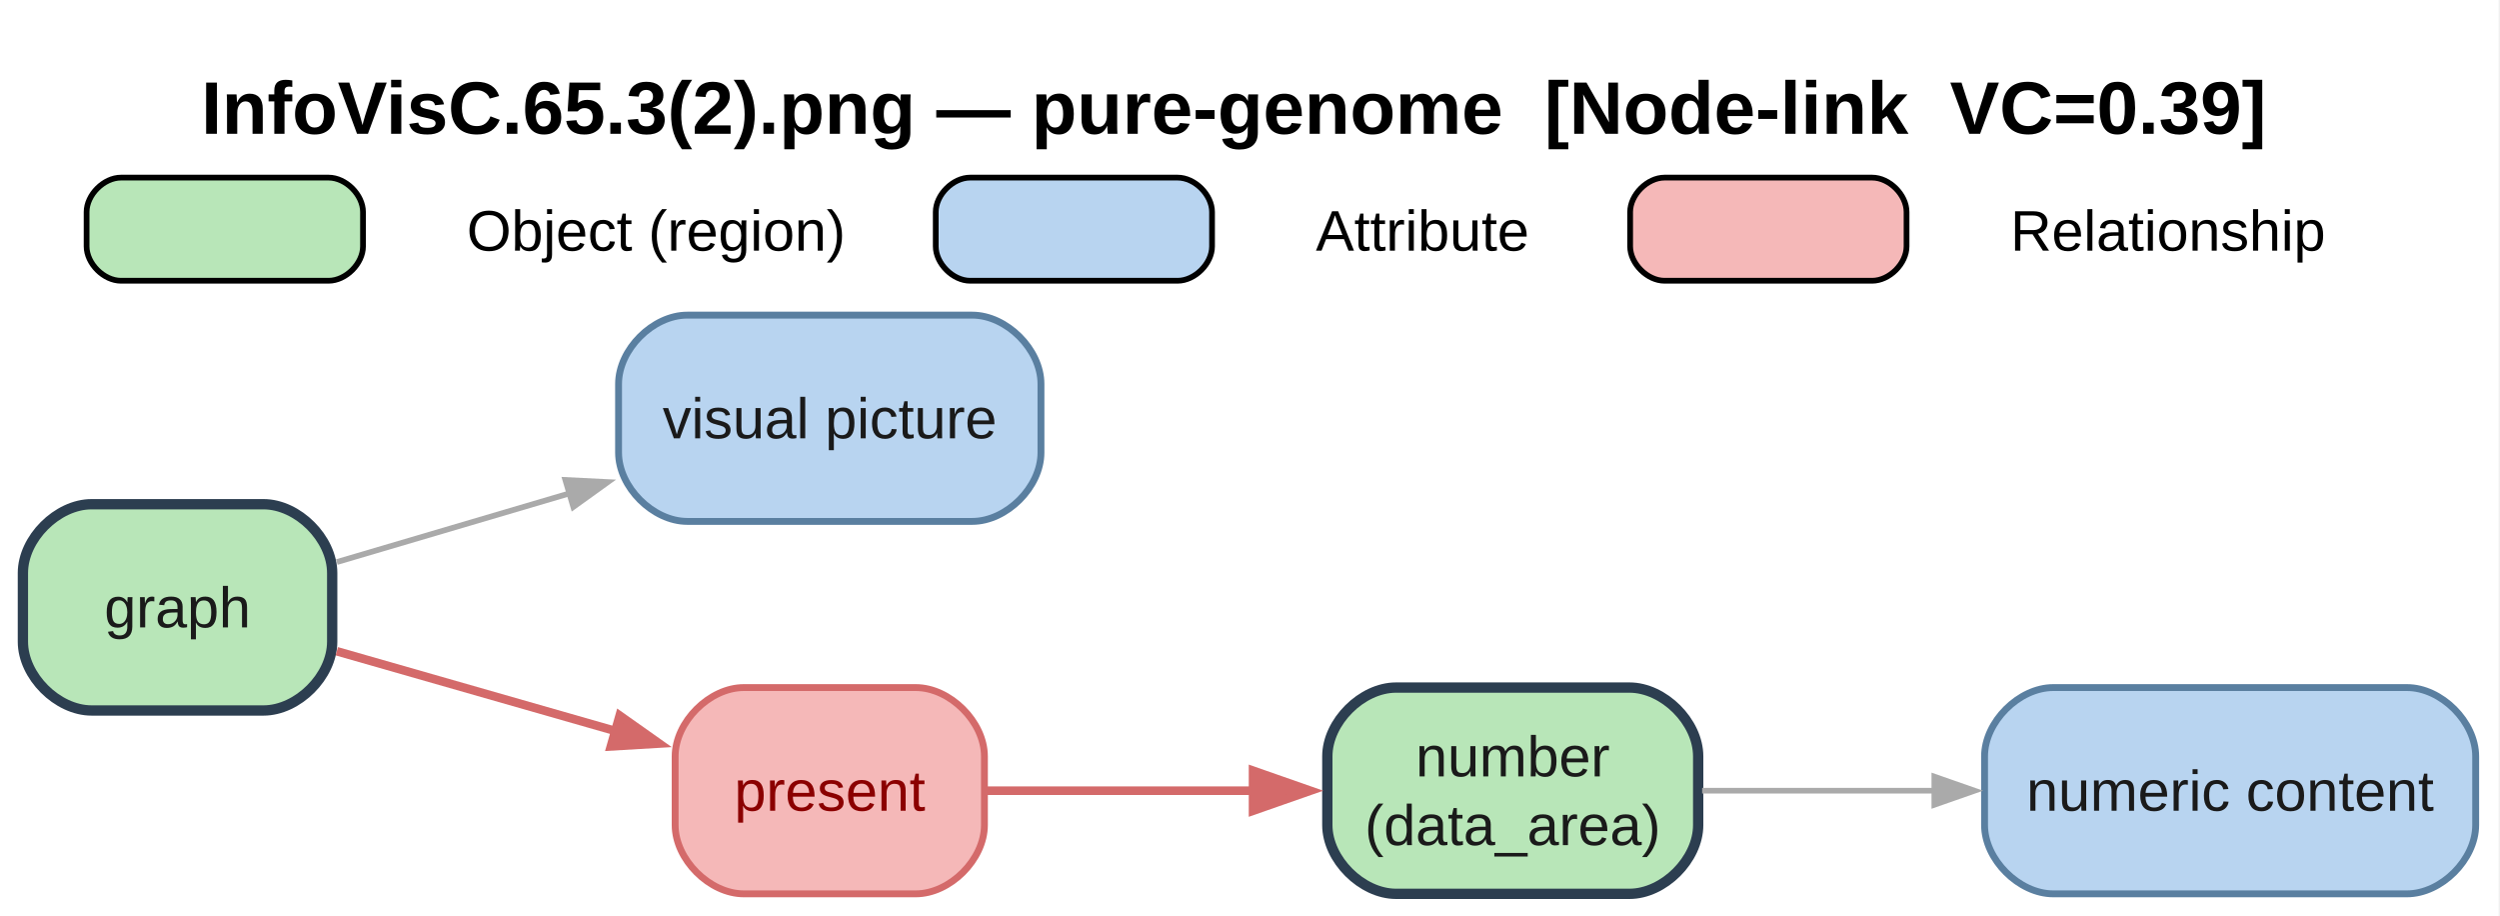
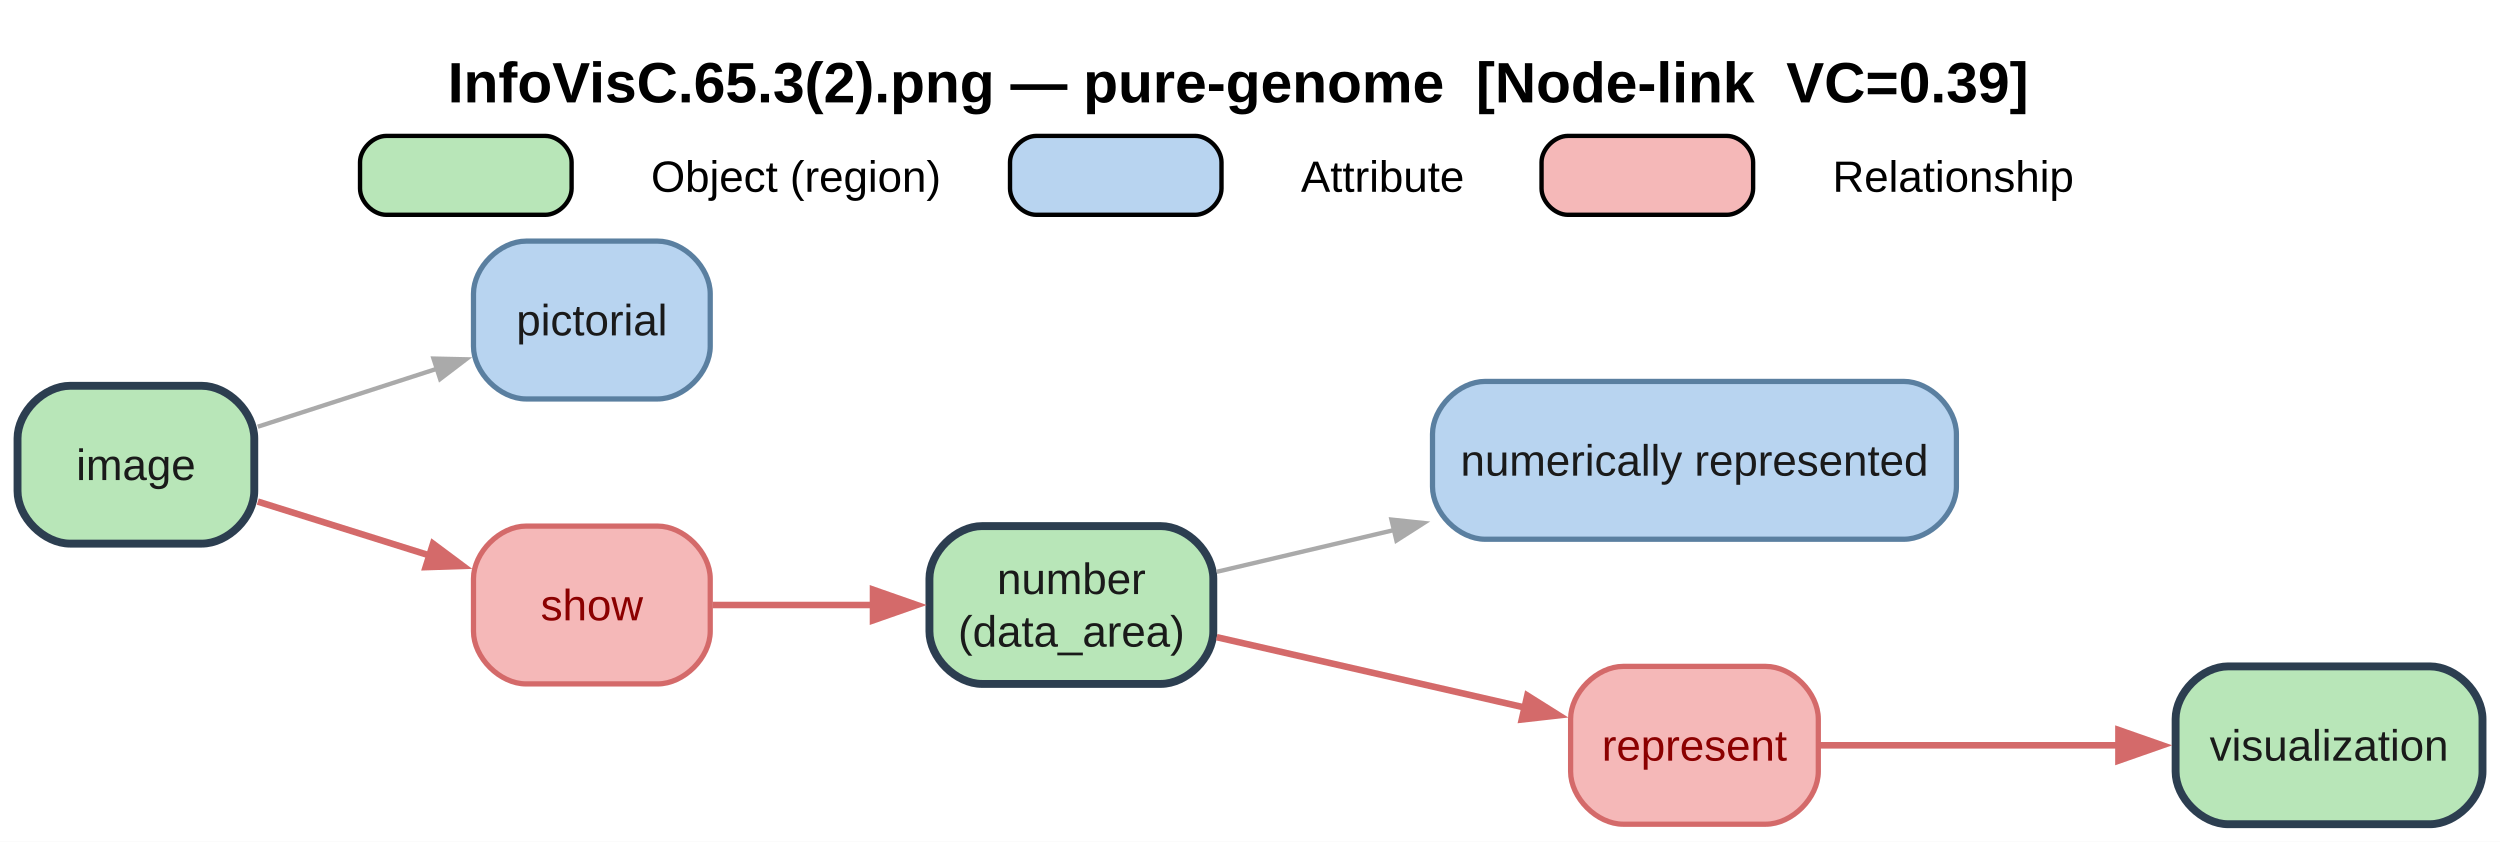
- <svg xmlns="http://www.w3.org/2000/svg" width="909pt" height="333pt" viewBox="0.00 0.00 909.00 333.00">
-   <g id="graph0" class="graph" transform="scale(2.08333 2.08333) rotate(0) translate(4 156)">
-     <polygon fill="white" stroke="none" points="-4,4 -4,-156 432.25,-156 432.25,4 -4,4" />
-     <text xml:space="preserve" text-anchor="start" x="13.12" y="-132.65" font-family="Arial" font-size="10.00">      </text>
-     <text xml:space="preserve" text-anchor="start" x="31.12" y="-132.65" font-family="Arial" font-weight="bold" font-size="13.00">InfoVisC.65.3(2).png — pure-genome  [Node-link  VC=0.39]</text>
-     <text xml:space="preserve" text-anchor="start" x="403.12" y="-132.65" font-family="Arial" font-size="10.00">    </text>
-     <path fill="#b8e6b8" stroke="none" d="M17.12,-107C17.12,-107 53.38,-107 53.38,-107 56.38,-107 59.38,-110 59.38,-113 59.38,-113 59.38,-119 59.38,-119 59.38,-122 56.38,-125 53.38,-125 53.38,-125 17.12,-125 17.12,-125 14.12,-125 11.12,-122 11.12,-119 11.12,-119 11.12,-113 11.12,-113 11.12,-110 14.12,-107 17.12,-107" />
-     <path fill="none" stroke="black" d="M17.12,-107C17.12,-107 53.38,-107 53.38,-107 56.38,-107 59.38,-110 59.38,-113 59.38,-113 59.38,-119 59.38,-119 59.38,-122 56.38,-125 53.38,-125 53.38,-125 17.12,-125 17.12,-125 14.12,-125 11.12,-122 11.12,-119 11.12,-119 11.12,-113 11.12,-113 11.12,-110 14.12,-107 17.12,-107" />
-     <text xml:space="preserve" text-anchor="start" x="33.75" y="-112.25" font-family="Arial" font-size="10.00"> </text>
-     <text xml:space="preserve" text-anchor="start" x="77.5" y="-112.25" font-family="Arial" font-size="10.00">Object (region)</text>
-     <path fill="#b8d4f0" stroke="none" d="M165.38,-107C165.38,-107 201.62,-107 201.62,-107 204.62,-107 207.62,-110 207.62,-113 207.62,-113 207.62,-119 207.62,-119 207.62,-122 204.62,-125 201.62,-125 201.62,-125 165.38,-125 165.38,-125 162.38,-125 159.38,-122 159.38,-119 159.38,-119 159.38,-113 159.38,-113 159.38,-110 162.38,-107 165.38,-107" />
-     <path fill="none" stroke="black" d="M165.38,-107C165.38,-107 201.62,-107 201.62,-107 204.62,-107 207.62,-110 207.62,-113 207.62,-113 207.62,-119 207.62,-119 207.62,-122 204.62,-125 201.62,-125 201.62,-125 165.38,-125 165.38,-125 162.38,-125 159.38,-122 159.38,-119 159.38,-119 159.38,-113 159.38,-113 159.38,-110 162.38,-107 165.38,-107" />
-     <text xml:space="preserve" text-anchor="start" x="182" y="-112.25" font-family="Arial" font-size="10.00"> </text>
-     <text xml:space="preserve" text-anchor="start" x="225.75" y="-112.25" font-family="Arial" font-size="10.00">Attribute</text>
-     <path fill="#f5b8b8" stroke="none" d="M286.62,-107C286.62,-107 322.88,-107 322.88,-107 325.88,-107 328.88,-110 328.88,-113 328.88,-113 328.88,-119 328.88,-119 328.88,-122 325.88,-125 322.88,-125 322.88,-125 286.62,-125 286.62,-125 283.62,-125 280.62,-122 280.62,-119 280.62,-119 280.62,-113 280.62,-113 280.62,-110 283.62,-107 286.62,-107" />
-     <path fill="none" stroke="black" d="M286.62,-107C286.62,-107 322.88,-107 322.88,-107 325.88,-107 328.88,-110 328.88,-113 328.88,-113 328.88,-119 328.88,-119 328.88,-122 325.88,-125 322.88,-125 322.88,-125 286.62,-125 286.62,-125 283.62,-125 280.62,-122 280.62,-119 280.62,-119 280.62,-113 280.62,-113 280.62,-110 283.62,-107 286.62,-107" />
-     <text xml:space="preserve" text-anchor="start" x="303.25" y="-112.25" font-family="Arial" font-size="10.00"> </text>
-     <text xml:space="preserve" text-anchor="start" x="347" y="-112.25" font-family="Arial" font-size="10.00">Relationship</text>
+ <svg xmlns="http://www.w3.org/2000/svg" width="1188pt" height="400pt" viewBox="0.00 0.00 1188.00 400.00">
+   <g id="graph0" class="graph" transform="scale(2.08333 2.08333) rotate(0) translate(4 188)">
+     <polygon fill="white" stroke="none" points="-4,4 -4,-188 566.25,-188 566.25,4 -4,4" />
+     <text xml:space="preserve" text-anchor="start" x="80.12" y="-164.65" font-family="Arial" font-size="10.00">      </text>
+     <text xml:space="preserve" text-anchor="start" x="98.12" y="-164.65" font-family="Arial" font-weight="bold" font-size="13.00">InfoVisC.65.3(2).png — pure-genome  [Node-link  VC=0.39]</text>
+     <text xml:space="preserve" text-anchor="start" x="470.12" y="-164.65" font-family="Arial" font-size="10.00">    </text>
+     <path fill="#b8e6b8" stroke="none" d="M84.12,-139C84.12,-139 120.38,-139 120.38,-139 123.38,-139 126.38,-142 126.38,-145 126.38,-145 126.38,-151 126.38,-151 126.38,-154 123.38,-157 120.38,-157 120.38,-157 84.12,-157 84.12,-157 81.12,-157 78.12,-154 78.12,-151 78.12,-151 78.12,-145 78.12,-145 78.12,-142 81.12,-139 84.12,-139" />
+     <path fill="none" stroke="black" d="M84.12,-139C84.12,-139 120.38,-139 120.38,-139 123.38,-139 126.38,-142 126.38,-145 126.38,-145 126.38,-151 126.38,-151 126.38,-154 123.38,-157 120.38,-157 120.38,-157 84.12,-157 84.12,-157 81.12,-157 78.12,-154 78.12,-151 78.12,-151 78.12,-145 78.12,-145 78.12,-142 81.12,-139 84.12,-139" />
+     <text xml:space="preserve" text-anchor="start" x="100.75" y="-144.25" font-family="Arial" font-size="10.00"> </text>
+     <text xml:space="preserve" text-anchor="start" x="144.5" y="-144.25" font-family="Arial" font-size="10.00">Object (region)</text>
+     <path fill="#b8d4f0" stroke="none" d="M232.38,-139C232.38,-139 268.62,-139 268.62,-139 271.62,-139 274.62,-142 274.62,-145 274.62,-145 274.62,-151 274.62,-151 274.62,-154 271.62,-157 268.62,-157 268.62,-157 232.38,-157 232.38,-157 229.38,-157 226.38,-154 226.38,-151 226.38,-151 226.38,-145 226.38,-145 226.38,-142 229.38,-139 232.38,-139" />
+     <path fill="none" stroke="black" d="M232.38,-139C232.38,-139 268.62,-139 268.62,-139 271.62,-139 274.62,-142 274.62,-145 274.62,-145 274.62,-151 274.62,-151 274.62,-154 271.62,-157 268.62,-157 268.62,-157 232.38,-157 232.38,-157 229.38,-157 226.38,-154 226.38,-151 226.38,-151 226.38,-145 226.38,-145 226.38,-142 229.38,-139 232.38,-139" />
+     <text xml:space="preserve" text-anchor="start" x="249" y="-144.25" font-family="Arial" font-size="10.00"> </text>
+     <text xml:space="preserve" text-anchor="start" x="292.75" y="-144.25" font-family="Arial" font-size="10.00">Attribute</text>
+     <path fill="#f5b8b8" stroke="none" d="M353.62,-139C353.62,-139 389.88,-139 389.88,-139 392.88,-139 395.88,-142 395.88,-145 395.88,-145 395.88,-151 395.88,-151 395.88,-154 392.88,-157 389.88,-157 389.88,-157 353.62,-157 353.62,-157 350.62,-157 347.62,-154 347.62,-151 347.62,-151 347.62,-145 347.62,-145 347.62,-142 350.62,-139 353.62,-139" />
+     <path fill="none" stroke="black" d="M353.62,-139C353.62,-139 389.88,-139 389.88,-139 392.88,-139 395.88,-142 395.88,-145 395.88,-145 395.88,-151 395.88,-151 395.88,-154 392.88,-157 389.88,-157 389.88,-157 353.62,-157 353.62,-157 350.62,-157 347.62,-154 347.62,-151 347.62,-151 347.62,-145 347.62,-145 347.62,-142 350.62,-139 353.62,-139" />
+     <text xml:space="preserve" text-anchor="start" x="370.25" y="-144.25" font-family="Arial" font-size="10.00"> </text>
+     <text xml:space="preserve" text-anchor="start" x="414" y="-144.25" font-family="Arial" font-size="10.00">Relationship</text>
    <g id="node1" class="node">
-       <path fill="#b8e6b8" stroke="#2c3e50" stroke-width="1.8" d="M42,-68C42,-68 12,-68 12,-68 6,-68 0,-62 0,-56 0,-56 0,-44 0,-44 0,-38 6,-32 12,-32 12,-32 42,-32 42,-32 48,-32 54,-38 54,-44 54,-44 54,-56 54,-56 54,-62 48,-68 42,-68" />
-       <text xml:space="preserve" text-anchor="middle" x="27" y="-46.5" font-family="Arial" font-size="10.00" fill="#1a1a1a">graph</text>
+       <path fill="#b8e6b8" stroke="#2c3e50" stroke-width="1.8" d="M550.25,-36C550.25,-36 504.25,-36 504.25,-36 498.25,-36 492.25,-30 492.25,-24 492.25,-24 492.25,-12 492.25,-12 492.25,-6 498.25,0 504.25,0 504.25,0 550.25,0 550.25,0 556.25,0 562.25,-6 562.25,-12 562.25,-12 562.25,-24 562.25,-24 562.25,-30 556.25,-36 550.25,-36" />
+       <text xml:space="preserve" text-anchor="middle" x="527.25" y="-14.5" font-family="Arial" font-size="10.00" fill="#1a1a1a">visualization</text>
+     </g>
+     <g id="node2" class="node">
+       <path fill="#b8e6b8" stroke="#2c3e50" stroke-width="1.8" d="M42,-100C42,-100 12,-100 12,-100 6,-100 0,-94 0,-88 0,-88 0,-76 0,-76 0,-70 6,-64 12,-64 12,-64 42,-64 42,-64 48,-64 54,-70 54,-76 54,-76 54,-88 54,-88 54,-94 48,-100 42,-100" />
+       <text xml:space="preserve" text-anchor="middle" x="27" y="-78.5" font-family="Arial" font-size="10.00" fill="#1a1a1a">image</text>
+     </g>
+     <g id="node4" class="node">
+       <path fill="#b8d4f0" stroke="#5a7fa0" stroke-width="1.2" d="M146,-133C146,-133 116,-133 116,-133 110,-133 104,-127 104,-121 104,-121 104,-109 104,-109 104,-103 110,-97 116,-97 116,-97 146,-97 146,-97 152,-97 158,-103 158,-109 158,-109 158,-121 158,-121 158,-127 152,-133 146,-133" />
+       <text xml:space="preserve" text-anchor="middle" x="131" y="-111.5" font-family="Arial" font-size="10.00" fill="#1a1a1a">pictorial</text>
+     </g>
+     <g id="edge1" class="edge">
+       <path fill="none" stroke="#aaaaaa" d="M54.8,-90.67C67.31,-94.72 82.36,-99.59 95.69,-103.9" />
+       <polygon fill="#aaaaaa" stroke="#aaaaaa" points="94.88,-106.21 102.29,-106.04 96.39,-101.55 94.88,-106.21" />
+     </g>
+     <g id="node6" class="node">
+       <path fill="#f5b8b8" stroke="#d46a6a" stroke-width="1.2" d="M146,-68C146,-68 116,-68 116,-68 110,-68 104,-62 104,-56 104,-56 104,-44 104,-44 104,-38 110,-32 116,-32 116,-32 146,-32 146,-32 152,-32 158,-38 158,-44 158,-44 158,-56 158,-56 158,-62 152,-68 146,-68" />
+       <text xml:space="preserve" text-anchor="middle" x="131" y="-46.5" font-family="Arial" font-size="10.00" fill="#8b0000">show</text>
+     </g>
+     <g id="edge3" class="edge">
+       <path fill="none" stroke="#d46a6a" stroke-width="1.5" d="M54.8,-73.59C66.84,-69.81 81.22,-65.3 94.17,-61.24" />
+       <polygon fill="#d46a6a" stroke="#d46a6a" stroke-width="1.5" points="94.77,-63.99 101.57,-58.92 93.09,-58.64 94.77,-63.99" />
    </g>
    <g id="node3" class="node">
-       <path fill="#b8d4f0" stroke="#5a7fa0" stroke-width="1.2" d="M165.75,-101C165.75,-101 116,-101 116,-101 110,-101 104,-95 104,-89 104,-89 104,-77 104,-77 104,-71 110,-65 116,-65 116,-65 165.75,-65 165.75,-65 171.75,-65 177.75,-71 177.75,-77 177.75,-77 177.75,-89 177.75,-89 177.75,-95 171.75,-101 165.75,-101" />
-       <text xml:space="preserve" text-anchor="middle" x="140.88" y="-79.5" font-family="Arial" font-size="10.00" fill="#1a1a1a">visual picture</text>
-     </g>
-     <g id="edge1" class="edge">
-       <path fill="none" stroke="#aaaaaa" d="M54.8,-57.9C67.01,-61.51 81.79,-65.87 95.59,-69.94" />
-       <polygon fill="#aaaaaa" stroke="#aaaaaa" points="94.71,-72.23 102.12,-71.86 96.1,-67.53 94.71,-72.23" />
+       <path fill="#b8e6b8" stroke="#2c3e50" stroke-width="1.8" d="M260.75,-68C260.75,-68 220,-68 220,-68 214,-68 208,-62 208,-56 208,-56 208,-44 208,-44 208,-38 214,-32 220,-32 220,-32 260.75,-32 260.75,-32 266.75,-32 272.75,-38 272.75,-44 272.75,-44 272.75,-56 272.75,-56 272.75,-62 266.75,-68 260.75,-68" />
+       <text xml:space="preserve" text-anchor="middle" x="240.38" y="-52.5" font-family="Arial" font-size="10.00" fill="#1a1a1a">number</text>
+       <text xml:space="preserve" text-anchor="middle" x="240.38" y="-40.5" font-family="Arial" font-size="10.00" fill="#1a1a1a">(data_area)</text>
    </g>
    <g id="node5" class="node">
-       <path fill="#f5b8b8" stroke="#d46a6a" stroke-width="1.2" d="M155.88,-36C155.88,-36 125.88,-36 125.88,-36 119.88,-36 113.88,-30 113.88,-24 113.88,-24 113.88,-12 113.88,-12 113.88,-6 119.88,0 125.88,0 125.88,0 155.88,0 155.88,0 161.88,0 167.88,-6 167.88,-12 167.88,-12 167.88,-24 167.88,-24 167.88,-30 161.88,-36 155.88,-36" />
-       <text xml:space="preserve" text-anchor="middle" x="140.88" y="-14.5" font-family="Arial" font-size="10.00" fill="#8b0000">present</text>
-     </g>
-     <g id="edge3" class="edge">
-       <path fill="none" stroke="#d46a6a" stroke-width="1.5" d="M54.8,-42.34C69.46,-38.14 87.84,-32.88 103.76,-28.33" />
-       <polygon fill="#d46a6a" stroke="#d46a6a" stroke-width="1.5" points="104.19,-31.12 111.11,-26.23 102.65,-25.73 104.19,-31.12" />
-     </g>
-     <g id="node2" class="node">
-       <path fill="#b8e6b8" stroke="#2c3e50" stroke-width="1.8" d="M280.5,-36C280.5,-36 239.75,-36 239.75,-36 233.75,-36 227.75,-30 227.75,-24 227.75,-24 227.75,-12 227.75,-12 227.75,-6 233.75,0 239.75,0 239.75,0 280.5,0 280.5,0 286.5,0 292.5,-6 292.5,-12 292.5,-12 292.5,-24 292.5,-24 292.5,-30 286.5,-36 280.5,-36" />
-       <text xml:space="preserve" text-anchor="middle" x="260.12" y="-20.5" font-family="Arial" font-size="10.00" fill="#1a1a1a">number</text>
-       <text xml:space="preserve" text-anchor="middle" x="260.12" y="-8.5" font-family="Arial" font-size="10.00" fill="#1a1a1a">(data_area)</text>
-     </g>
-     <g id="node4" class="node">
-       <path fill="#b8d4f0" stroke="#5a7fa0" stroke-width="1.2" d="M416.25,-36C416.25,-36 354.5,-36 354.5,-36 348.5,-36 342.5,-30 342.5,-24 342.5,-24 342.5,-12 342.5,-12 342.5,-6 348.5,0 354.5,0 354.5,0 416.25,0 416.25,0 422.25,0 428.25,-6 428.25,-12 428.25,-12 428.25,-24 428.25,-24 428.25,-30 422.25,-36 416.25,-36" />
-       <text xml:space="preserve" text-anchor="middle" x="385.38" y="-14.5" font-family="Arial" font-size="10.00" fill="#1a1a1a">numeric content</text>
+       <path fill="#b8d4f0" stroke="#5a7fa0" stroke-width="1.2" d="M430.25,-101C430.25,-101 334.75,-101 334.75,-101 328.75,-101 322.75,-95 322.75,-89 322.75,-89 322.75,-77 322.75,-77 322.75,-71 328.75,-65 334.75,-65 334.75,-65 430.25,-65 430.25,-65 436.25,-65 442.25,-71 442.25,-77 442.25,-77 442.25,-89 442.25,-89 442.25,-95 436.25,-101 430.25,-101" />
+       <text xml:space="preserve" text-anchor="middle" x="382.5" y="-79.5" font-family="Arial" font-size="10.00" fill="#1a1a1a">numerically represented</text>
    </g>
    <g id="edge2" class="edge">
-       <path fill="none" stroke="#aaaaaa" d="M293.19,-18C305.59,-18 320.09,-18 333.83,-18" />
-       <polygon fill="#aaaaaa" stroke="#aaaaaa" points="333.74,-20.45 340.74,-18 333.74,-15.55 333.74,-20.45" />
+       <path fill="none" stroke="#aaaaaa" d="M273.52,-57.57C285.61,-60.42 299.86,-63.77 313.97,-67.1" />
+       <polygon fill="#aaaaaa" stroke="#aaaaaa" points="313.39,-69.48 320.77,-68.7 314.52,-64.71 313.39,-69.48" />
+     </g>
+     <g id="node7" class="node">
+       <path fill="#f5b8b8" stroke="#d46a6a" stroke-width="1.2" d="M398.75,-36C398.75,-36 366.25,-36 366.25,-36 360.25,-36 354.25,-30 354.25,-24 354.25,-24 354.25,-12 354.25,-12 354.25,-6 360.25,0 366.25,0 366.25,0 398.75,0 398.75,0 404.75,0 410.75,-6 410.75,-12 410.75,-12 410.75,-24 410.75,-24 410.75,-30 404.75,-36 398.75,-36" />
+       <text xml:space="preserve" text-anchor="middle" x="382.5" y="-14.5" font-family="Arial" font-size="10.00" fill="#8b0000">represent</text>
+     </g>
+     <g id="edge5" class="edge">
+       <path fill="none" stroke="#d46a6a" stroke-width="1.5" d="M273.52,-42.66C294.45,-37.88 321.83,-31.63 343.79,-26.61" />
+       <polygon fill="#d46a6a" stroke="#d46a6a" stroke-width="1.5" points="344.37,-29.35 351.55,-24.84 343.12,-23.89 344.37,-29.35" />
    </g>
    <g id="edge4" class="edge">
-       <path fill="none" stroke="#d46a6a" stroke-width="1.5" d="M168.19,-18C181.93,-18 199.12,-18 214.85,-18" />
-       <polygon fill="#d46a6a" stroke="#d46a6a" stroke-width="1.5" points="214.78,-21.5 224.78,-18 214.78,-14.5 214.78,-21.5" />
+       <path fill="none" stroke="#d46a6a" stroke-width="1.5" d="M158.54,-50C169.63,-50 182.81,-50 195.28,-50" />
+       <polygon fill="#d46a6a" stroke="#d46a6a" stroke-width="1.5" points="195.13,-53.5 205.13,-50 195.13,-46.5 195.13,-53.5" />
+     </g>
+     <g id="edge6" class="edge">
+       <path fill="none" stroke="#d46a6a" stroke-width="1.5" d="M411.02,-18C430.37,-18 456.73,-18 479.36,-18" />
+       <polygon fill="#d46a6a" stroke="#d46a6a" stroke-width="1.5" points="479.21,-21.5 489.21,-18 479.21,-14.5 479.21,-21.5" />
    </g>
  </g>
</svg>
